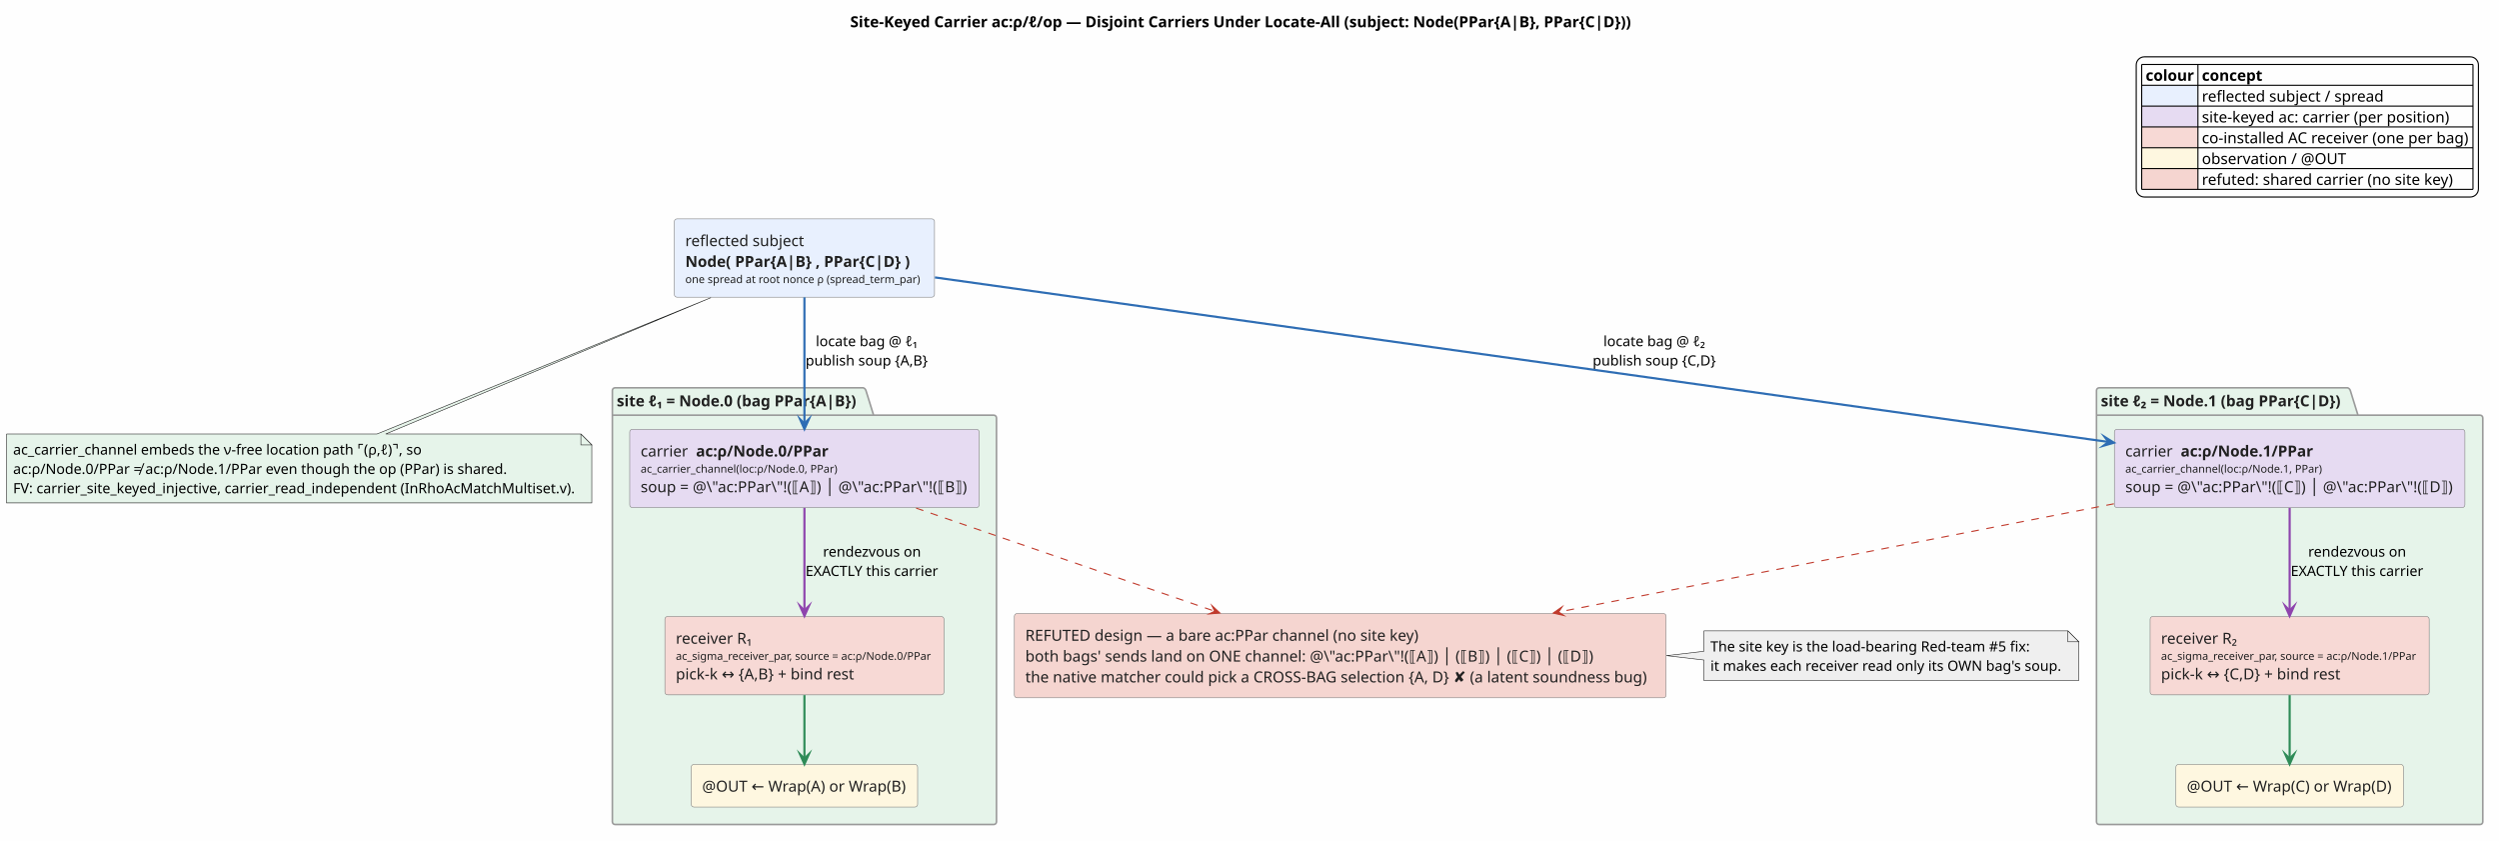
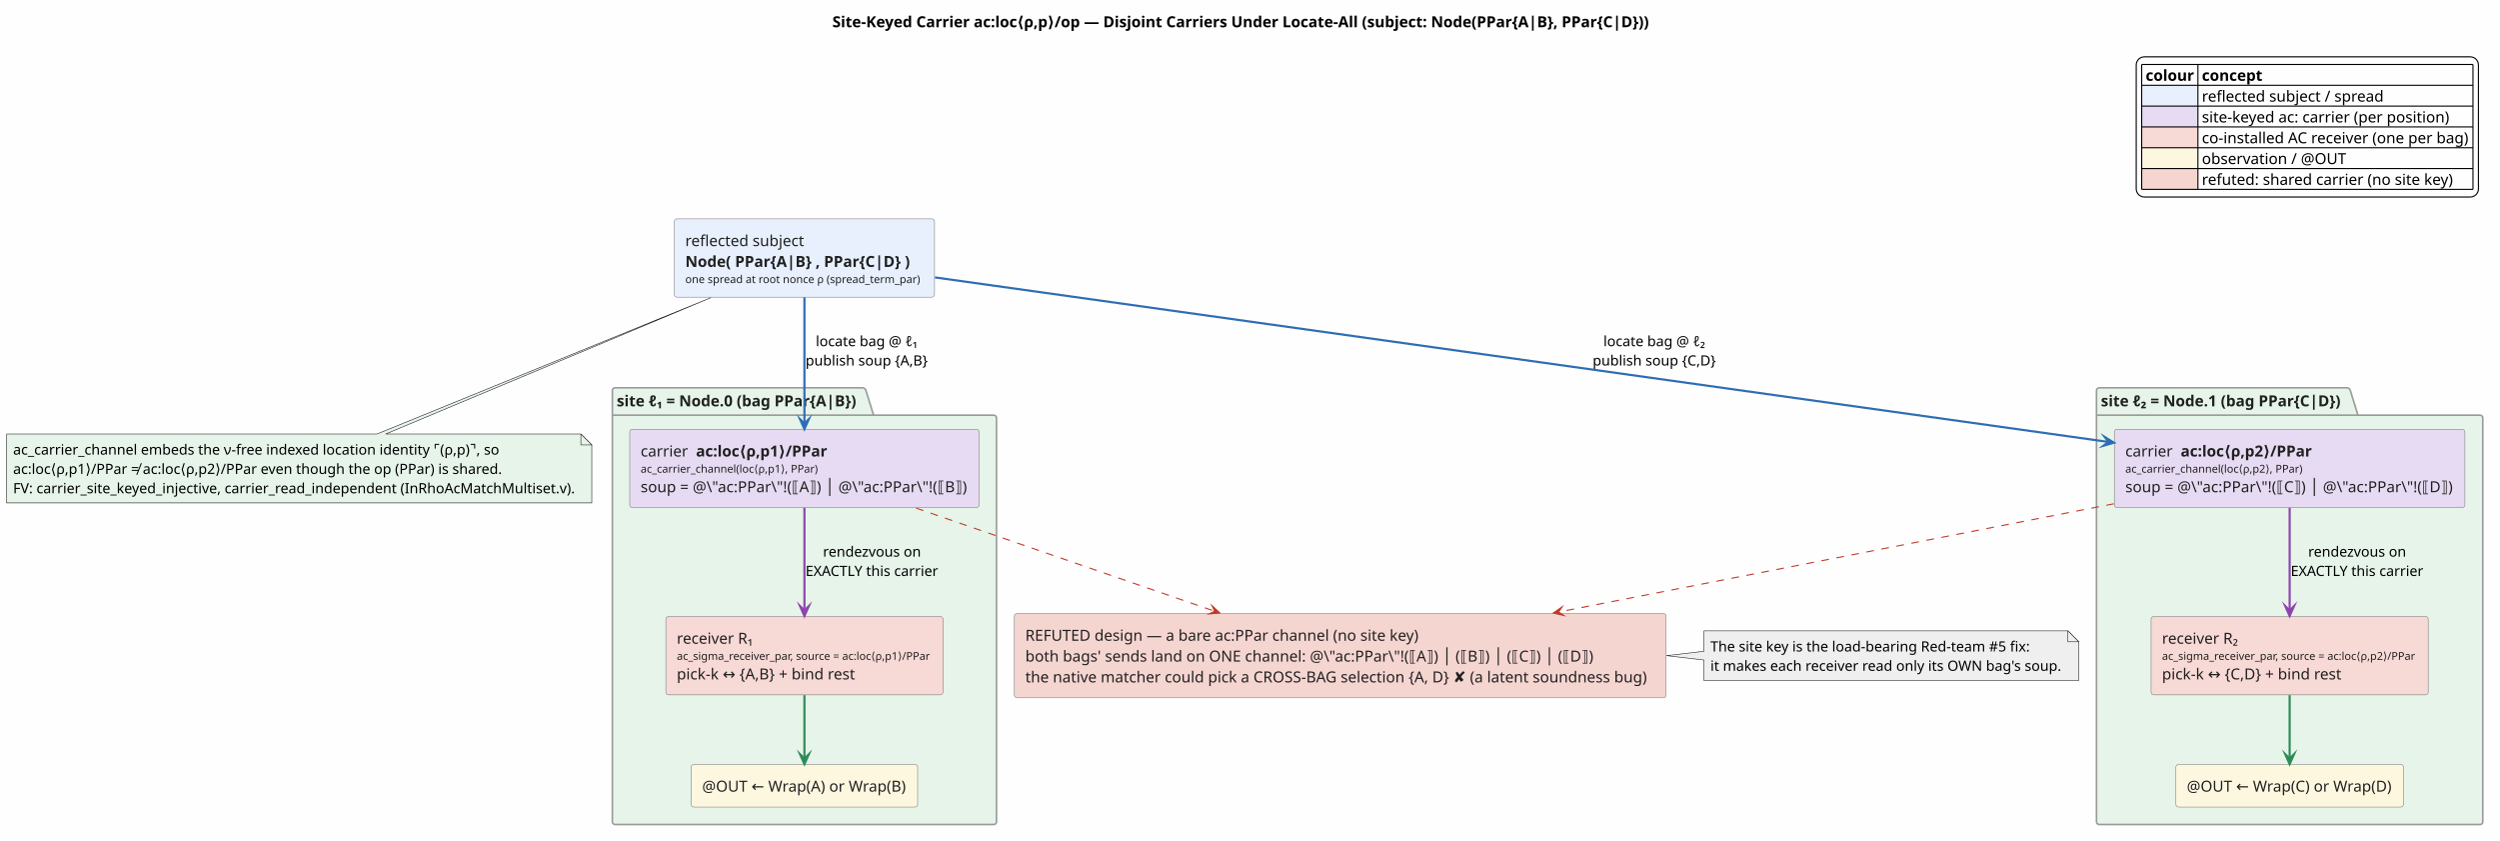
<svg xmlns="http://www.w3.org/2000/svg" contentStyleType="text/css" data-diagram-type="DESCRIPTION" height="770px" preserveAspectRatio="none" style="width:2290px;height:770px;background:#FEFEFE;" version="1.1" viewBox="0 0 2290 770" width="2290px" zoomAndPan="magnify">
  <defs />
  <g>
    <rect fill="#FEFEFE" height="770" style="stroke:none;stroke-width:1;" width="2290" x="0" y="0" />
    <g class="title" data-source-line="18">
-       <text fill="#000000" font-family="sans" font-size="14" font-weight="700" lengthAdjust="spacing" textLength="724.96" x="779.095" y="24.966">Site-Keyed Carrier  ac:ρ/ℓ/op  — Disjoint Carriers Under Locate-All  (subject: Node(PPar{A|B}, PPar{C|D}))</text>
+       <text fill="#000000" font-family="sans" font-size="14" font-weight="700" lengthAdjust="spacing" textLength="757.65" x="762.75" y="24.966">Site-Keyed Carrier  ac:loc⟨ρ,p⟩/op  — Disjoint Carriers Under Locate-All  (subject: Node(PPar{A|B}, PPar{C|D}))</text>
    </g>
    <g class="legend" data-source-line="20">
      <rect fill="none" height="128.407" rx="7.5" ry="7.5" style="stroke:#000000;stroke-width:1;" width="313.589" x="1957.561" y="52.068" />
      <text fill="#000000" font-family="sans" font-size="14" font-weight="700" lengthAdjust="spacing" textLength="44.254" x="1966.201" y="74.034">colour</text>
      <text fill="#000000" font-family="sans" font-size="14" font-weight="700" lengthAdjust="spacing" textLength="55.58" x="2017.735" y="74.034">concept</text>
      <rect fill="#E8F0FE" height="19.068" style="stroke:none;stroke-width:1;" width="51.534" x="1962.561" y="78.136" />
      <text fill="#000000" font-family="sans" font-size="14" lengthAdjust="spacing" textLength="3.64" x="1962.561" y="93.102"> </text>
      <text fill="#000000" font-family="sans" font-size="14" lengthAdjust="spacing" textLength="167.117" x="2017.735" y="93.102">reflected subject / spread</text>
      <rect fill="#E6DBF2" height="19.068" style="stroke:none;stroke-width:1;" width="51.534" x="1962.561" y="97.204" />
      <text fill="#000000" font-family="sans" font-size="14" lengthAdjust="spacing" textLength="3.64" x="1962.561" y="112.17"> </text>
      <text fill="#000000" font-family="sans" font-size="14" lengthAdjust="spacing" textLength="226.981" x="2017.735" y="112.17">site-keyed ac: carrier (per position)</text>
      <rect fill="#F7D9D5" height="19.068" style="stroke:none;stroke-width:1;" width="51.534" x="1962.561" y="116.272" />
      <text fill="#000000" font-family="sans" font-size="14" lengthAdjust="spacing" textLength="3.64" x="1962.561" y="131.238"> </text>
      <text fill="#000000" font-family="sans" font-size="14" lengthAdjust="spacing" textLength="244.775" x="2017.735" y="131.238">co-installed AC receiver (one per bag)</text>
      <rect fill="#FEF7E0" height="19.068" style="stroke:none;stroke-width:1;" width="51.534" x="1962.561" y="135.34" />
      <text fill="#000000" font-family="sans" font-size="14" lengthAdjust="spacing" textLength="3.64" x="1962.561" y="150.305"> </text>
      <text fill="#000000" font-family="sans" font-size="14" lengthAdjust="spacing" textLength="132.244" x="2017.735" y="150.305">observation / @OUT</text>
      <rect fill="#F5D5D0" height="19.068" style="stroke:none;stroke-width:1;" width="51.534" x="1962.561" y="154.407" />
      <text fill="#000000" font-family="sans" font-size="14" lengthAdjust="spacing" textLength="3.64" x="1962.561" y="169.373"> </text>
      <text fill="#000000" font-family="sans" font-size="14" lengthAdjust="spacing" textLength="230.887" x="2017.735" y="169.373">refuted: shared carrier (no site key)</text>
      <line style="stroke:#000000;stroke-width:1;" x1="1962.561" x2="2266.15" y1="59.068" y2="59.068" />
      <line style="stroke:#000000;stroke-width:1;" x1="1962.561" x2="2266.15" y1="78.136" y2="78.136" />
      <line style="stroke:#000000;stroke-width:1;" x1="1962.561" x2="2266.15" y1="97.204" y2="97.204" />
      <line style="stroke:#000000;stroke-width:1;" x1="1962.561" x2="2266.15" y1="116.272" y2="116.272" />
      <line style="stroke:#000000;stroke-width:1;" x1="1962.561" x2="2266.15" y1="135.34" y2="135.34" />
      <line style="stroke:#000000;stroke-width:1;" x1="1962.561" x2="2266.15" y1="154.407" y2="154.407" />
      <line style="stroke:#000000;stroke-width:1;" x1="1962.561" x2="2266.15" y1="173.475" y2="173.475" />
      <line style="stroke:#000000;stroke-width:1;" x1="1962.561" x2="1962.561" y1="59.068" y2="173.475" />
      <line style="stroke:#000000;stroke-width:1;" x1="2014.095" x2="2014.095" y1="59.068" y2="173.475" />
      <line style="stroke:#000000;stroke-width:1;" x1="2266.15" x2="2266.15" y1="59.068" y2="173.475" />
    </g>
    <g class="cluster" data-qualified-name="site .. . Node.0   .bag PPar.A.B.." data-source-line="31" id="ent0002">
      <path d="M563.65,355.225 L791.015,355.225 A3.75,3.75 0 0 1 793.515,357.725 L800.515,380.293 L910.65,380.293 A2.5,2.5 0 0 1 913.15,382.793 L913.15,752.755 A2.5,2.5 0 0 1 910.65,755.255 L563.65,755.255 A2.5,2.5 0 0 1 561.15,752.755 L561.15,357.725 A2.5,2.5 0 0 1 563.65,355.225" fill="#E6F4EA" style="stroke:#9A9A9A;stroke-width:1.5;" />
      <line style="stroke:#9A9A9A;stroke-width:1.5;" x1="561.15" x2="800.515" y1="380.293" y2="380.293" />
      <text fill="#202020" font-family="sans" font-size="14" font-weight="700" lengthAdjust="spacing" textLength="226.365" x="565.15" y="372.191">site ℓ₁ = Node.0   (bag PPar{A|B})</text>
    </g>
    <g class="cluster" data-qualified-name="site .. . Node.1   .bag PPar.C.D.." data-source-line="37" id="ent0006">
      <path d="M1923.65,355.225 L2151.253,355.225 A3.75,3.75 0 0 1 2153.753,357.725 L2160.753,380.293 L2272.65,380.293 A2.5,2.5 0 0 1 2275.15,382.793 L2275.15,752.755 A2.5,2.5 0 0 1 2272.65,755.255 L1923.65,755.255 A2.5,2.5 0 0 1 1921.15,752.755 L1921.15,357.725 A2.5,2.5 0 0 1 1923.65,355.225" fill="#E6F4EA" style="stroke:#9A9A9A;stroke-width:1.5;" />
      <line style="stroke:#9A9A9A;stroke-width:1.5;" x1="1921.15" x2="2160.753" y1="380.293" y2="380.293" />
      <text fill="#202020" font-family="sans" font-size="14" font-weight="700" lengthAdjust="spacing" textLength="226.603" x="1925.15" y="372.191">site ℓ₂ = Node.1   (bag PPar{C|D})</text>
    </g>
    <g class="entity" data-qualified-name="site .. . Node.0   .bag PPar.A.B...C1" data-source-line="32" id="ent0003">
      <rect fill="#E6DBF2" height="71.756" rx="2.5" ry="2.5" style="stroke:#7A7A7A;stroke-width:0.5;" width="320.194" x="577.05" y="393.225" />
      <text fill="#202020" font-family="sans" font-size="14" lengthAdjust="spacing" textLength="43.428" x="587.05" y="418.191">carrier</text>
-       <text fill="#202020" font-family="sans" font-size="14" font-weight="700" lengthAdjust="spacing" textLength="121.128" x="637.758" y="418.191">ac:ρ/Node.0/PPar</text>
-       <text fill="#202020" font-family="sans" font-size="10" lengthAdjust="spacing" textLength="180.27" x="587.05" y="432.983">ac_carrier_channel(loc:ρ/Node.0, PPar)</text>
+       <text fill="#202020" font-family="sans" font-size="14" font-weight="700" lengthAdjust="spacing" textLength="119.826" x="637.758" y="418.191">ac:loc⟨ρ,p1⟩/PPar</text>
+       <text fill="#202020" font-family="sans" font-size="10" lengthAdjust="spacing" textLength="162.383" x="587.05" y="432.983">ac_carrier_channel(loc⟨ρ,p1⟩, PPar)</text>
      <text fill="#202020" font-family="sans" font-size="14" lengthAdjust="spacing" textLength="300.194" x="587.05" y="450.879">soup = @\"ac:PPar\"!(⟦A⟧) │ @\"ac:PPar\"!(⟦B⟧)</text>
    </g>
    <g class="entity" data-qualified-name="site .. . Node.0   .bag PPar.A.B...R1" data-source-line="33" id="ent0004">
-       <rect fill="#F7D9D5" height="71.756" rx="2.5" ry="2.5" style="stroke:#7A7A7A;stroke-width:0.5;" width="255.74" x="609.28" y="564.705" />
-       <text fill="#202020" font-family="sans" font-size="14" lengthAdjust="spacing" textLength="69.944" x="619.28" y="589.671">receiver R₁</text>
-       <text fill="#202020" font-family="sans" font-size="10" lengthAdjust="spacing" textLength="235.74" x="619.28" y="604.463">ac_sigma_receiver_par, source = ac:ρ/Node.0/PPar</text>
-       <text fill="#202020" font-family="sans" font-size="14" lengthAdjust="spacing" textLength="170.98" x="619.28" y="622.359">pick-k ↔ {A,B}  +  bind rest</text>
+       <rect fill="#F7D9D5" height="71.756" rx="2.5" ry="2.5" style="stroke:#7A7A7A;stroke-width:0.5;" width="253.963" x="610.17" y="564.705" />
+       <text fill="#202020" font-family="sans" font-size="14" lengthAdjust="spacing" textLength="69.944" x="620.17" y="589.671">receiver R₁</text>
+       <text fill="#202020" font-family="sans" font-size="10" lengthAdjust="spacing" textLength="233.963" x="620.17" y="604.463">ac_sigma_receiver_par, source = ac:loc⟨ρ,p1⟩/PPar</text>
+       <text fill="#202020" font-family="sans" font-size="14" lengthAdjust="spacing" textLength="170.98" x="620.17" y="622.359">pick-k ↔ {A,B}  +  bind rest</text>
    </g>
    <g class="entity" data-qualified-name="site .. . Node.0   .bag PPar.A.B...O1" data-source-line="34" id="ent0005">
      <rect fill="#FEF7E0" height="39.068" rx="2.5" ry="2.5" style="stroke:#7A7A7A;stroke-width:0.5;" width="207.458" x="633.42" y="700.185" />
      <text fill="#202020" font-family="sans" font-size="14" lengthAdjust="spacing" textLength="187.458" x="643.42" y="725.151">@OUT ← Wrap(A) or Wrap(B)</text>
    </g>
    <g class="entity" data-qualified-name="site .. . Node.1   .bag PPar.C.D...C2" data-source-line="38" id="ent0007">
      <rect fill="#E6DBF2" height="71.756" rx="2.5" ry="2.5" style="stroke:#7A7A7A;stroke-width:0.5;" width="321.216" x="1937.54" y="393.225" />
      <text fill="#202020" font-family="sans" font-size="14" lengthAdjust="spacing" textLength="43.428" x="1947.54" y="418.191">carrier</text>
-       <text fill="#202020" font-family="sans" font-size="14" font-weight="700" lengthAdjust="spacing" textLength="121.128" x="1998.248" y="418.191">ac:ρ/Node.1/PPar</text>
-       <text fill="#202020" font-family="sans" font-size="10" lengthAdjust="spacing" textLength="180.27" x="1947.54" y="432.983">ac_carrier_channel(loc:ρ/Node.1, PPar)</text>
+       <text fill="#202020" font-family="sans" font-size="14" font-weight="700" lengthAdjust="spacing" textLength="119.826" x="1998.248" y="418.191">ac:loc⟨ρ,p2⟩/PPar</text>
+       <text fill="#202020" font-family="sans" font-size="10" lengthAdjust="spacing" textLength="162.383" x="1947.54" y="432.983">ac_carrier_channel(loc⟨ρ,p2⟩, PPar)</text>
      <text fill="#202020" font-family="sans" font-size="14" lengthAdjust="spacing" textLength="301.216" x="1947.54" y="450.879">soup = @\"ac:PPar\"!(⟦C⟧) │ @\"ac:PPar\"!(⟦D⟧)</text>
    </g>
    <g class="entity" data-qualified-name="site .. . Node.1   .bag PPar.C.D...R2" data-source-line="39" id="ent0008">
-       <rect fill="#F7D9D5" height="71.756" rx="2.5" ry="2.5" style="stroke:#7A7A7A;stroke-width:0.5;" width="255.74" x="1970.28" y="564.705" />
-       <text fill="#202020" font-family="sans" font-size="14" lengthAdjust="spacing" textLength="69.944" x="1980.28" y="589.671">receiver R₂</text>
-       <text fill="#202020" font-family="sans" font-size="10" lengthAdjust="spacing" textLength="235.74" x="1980.28" y="604.463">ac_sigma_receiver_par, source = ac:ρ/Node.1/PPar</text>
-       <text fill="#202020" font-family="sans" font-size="14" lengthAdjust="spacing" textLength="172.002" x="1980.28" y="622.359">pick-k ↔ {C,D}  +  bind rest</text>
+       <rect fill="#F7D9D5" height="71.756" rx="2.5" ry="2.5" style="stroke:#7A7A7A;stroke-width:0.5;" width="253.963" x="1971.17" y="564.705" />
+       <text fill="#202020" font-family="sans" font-size="14" lengthAdjust="spacing" textLength="69.944" x="1981.17" y="589.671">receiver R₂</text>
+       <text fill="#202020" font-family="sans" font-size="10" lengthAdjust="spacing" textLength="233.963" x="1981.17" y="604.463">ac_sigma_receiver_par, source = ac:loc⟨ρ,p2⟩/PPar</text>
+       <text fill="#202020" font-family="sans" font-size="14" lengthAdjust="spacing" textLength="172.002" x="1981.17" y="622.359">pick-k ↔ {C,D}  +  bind rest</text>
    </g>
    <g class="entity" data-qualified-name="site .. . Node.1   .bag PPar.C.D...O2" data-source-line="40" id="ent0009">
      <rect fill="#FEF7E0" height="39.068" rx="2.5" ry="2.5" style="stroke:#7A7A7A;stroke-width:0.5;" width="208.48" x="1993.91" y="700.185" />
      <text fill="#202020" font-family="sans" font-size="14" lengthAdjust="spacing" textLength="188.48" x="2003.91" y="725.151">@OUT ← Wrap(C) or Wrap(D)</text>
    </g>
    <g class="entity" data-qualified-name="SUB" data-source-line="29" id="ent0001">
      <rect fill="#E8F0FE" height="71.756" rx="2.5" ry="2.5" style="stroke:#7A7A7A;stroke-width:0.5;" width="238.42" x="617.94" y="200.475" />
      <text fill="#202020" font-family="sans" font-size="14" lengthAdjust="spacing" textLength="109.172" x="627.94" y="225.441">reflected subject</text>
      <text fill="#202020" font-family="sans" font-size="14" font-weight="700" lengthAdjust="spacing" textLength="205.169" x="627.94" y="244.509">Node( PPar{A|B} , PPar{C|D} )</text>
      <text fill="#202020" font-family="sans" font-size="10" lengthAdjust="spacing" textLength="218.42" x="627.94" y="259.301">one spread at root nonce ρ  (spread_term_par)</text>
    </g>
    <g class="entity" data-qualified-name="GMN16" data-source-line="51" id="ent0017">
      <path d="M6,397.545 L6,460.663 A0,0 0 0 0 6,460.663 L542.294,460.663 A0,0 0 0 0 542.294,460.663 L542.294,407.545 L532.294,397.545 L353.44,397.545 L651.42,272.675 L345.44,397.545 L6,397.545 A0,0 0 0 0 6,397.545" fill="#E6F4EA" style="stroke:#181818;stroke-width:0.5;" />
      <path d="M532.294,397.545 L532.294,407.545 L542.294,407.545 L532.294,397.545" fill="#E6F4EA" style="stroke:#181818;stroke-width:0.5;" />
-       <text fill="#000000" font-family="sans" font-size="13" lengthAdjust="spacing" textLength="374.199" x="12" y="416.442">ac_carrier_channel embeds the ν-free location path ⌜(ρ,ℓ)⌝, so</text>
-       <text fill="#000000" font-family="sans" font-size="13" lengthAdjust="spacing" textLength="456.442" x="12" y="434.148">ac:ρ/Node.0/PPar ≠ ac:ρ/Node.1/PPar even though the op (PPar) is shared.</text>
+       <text fill="#000000" font-family="sans" font-size="13" lengthAdjust="spacing" textLength="445.803" x="12" y="416.442">ac_carrier_channel embeds the ν-free indexed location identity ⌜(ρ,p)⌝, so</text>
+       <text fill="#000000" font-family="sans" font-size="13" lengthAdjust="spacing" textLength="451.821" x="12" y="434.148">ac:loc⟨ρ,p1⟩/PPar ≠ ac:loc⟨ρ,p2⟩/PPar even though the op (PPar) is shared.</text>
      <text fill="#000000" font-family="sans" font-size="13" lengthAdjust="spacing" textLength="515.294" x="12" y="451.854">FV: carrier_site_keyed_injective, carrier_read_independent (InRhoAcMatchMultiset.v).</text>
    </g>
    <g class="entity" data-qualified-name="BAD" data-source-line="56" id="ent0019">
      <rect fill="#F5D5D0" height="77.204" rx="2.5" ry="2.5" style="stroke:#7A7A7A;stroke-width:0.5;" width="597.216" x="929.54" y="561.985" />
      <text fill="#202020" font-family="sans" font-size="14" lengthAdjust="spacing" textLength="368.143" x="939.54" y="586.951">REFUTED design — a bare  ac:PPar  channel (no site key)</text>
      <text fill="#202020" font-family="sans" font-size="14" lengthAdjust="spacing" textLength="524.79" x="939.54" y="606.019">both bags' sends land on ONE channel:  @\"ac:PPar\"!(⟦A⟧) │ (⟦B⟧) │ (⟦C⟧) │ (⟦D⟧)</text>
      <text fill="#202020" font-family="sans" font-size="14" lengthAdjust="spacing" textLength="577.216" x="939.54" y="625.087">the native matcher could pick a CROSS-BAG selection {A, D}  ✘  (a latent soundness bug)</text>
    </g>
    <g class="entity" data-qualified-name="GMN22" data-source-line="61" id="ent0023">
      <path d="M1561.37,577.875 L1561.37,596.585 L1527,600.585 L1561.37,604.585 L1561.37,623.288 A0,0 0 0 0 1561.37,623.288 L1904.926,623.288 A0,0 0 0 0 1904.926,623.288 L1904.926,587.875 L1894.926,577.875 L1561.37,577.875 A0,0 0 0 0 1561.37,577.875" fill="#EFEFEF" style="stroke:#181818;stroke-width:0.5;" />
      <path d="M1894.926,577.875 L1894.926,587.875 L1904.926,587.875 L1894.926,577.875" fill="#EFEFEF" style="stroke:#181818;stroke-width:0.5;" />
      <text fill="#000000" font-family="sans" font-size="13" lengthAdjust="spacing" textLength="292.942" x="1567.37" y="596.772">The site key is the load-bearing Red-team #5 fix:</text>
      <text fill="#000000" font-family="sans" font-size="13" lengthAdjust="spacing" textLength="322.556" x="1567.37" y="614.478">it makes each receiver read only its OWN bag's soup.</text>
    </g>
    <g class="link" data-entity-1="ent0001" data-entity-2="ent0003" data-link-type="dependency" data-source-line="43" id="lnk10">
      <path d="M737.15,272.335 C737.15,306.645 737.15,353.675 737.15,388.015" fill="none" id="SUB-to-C1" style="stroke:#2E6DB4;stroke-width:2;" />
      <polygon fill="#2E6DB4" points="737.15,393.015,741.15,384.015,737.15,388.015,733.15,384.015,737.15,393.015" style="stroke:#2E6DB4;stroke-width:2;stroke-linejoin:miter;stroke-miterlimit:10;" />
      <text fill="#000000" font-family="sans" font-size="13" lengthAdjust="spacing" textLength="93.197" x="747.549" y="317.122">locate bag @ ℓ₁</text>
      <text fill="#000000" font-family="sans" font-size="13" lengthAdjust="spacing" textLength="111.995" x="738.15" y="334.828">publish soup {A,B}</text>
    </g>
    <g class="link" data-entity-1="ent0001" data-entity-2="ent0007" data-link-type="dependency" data-source-line="44" id="lnk11">
      <path d="M856.73,254.115 C1101.68,288.445 1655.658,366.091 1932.168,404.841" fill="none" id="SUB-to-C2" style="stroke:#2E6DB4;stroke-width:2;" />
      <polygon fill="#2E6DB4" points="1937.12,405.535,1928.762,400.325,1932.168,404.841,1927.652,408.248,1937.12,405.535" style="stroke:#2E6DB4;stroke-width:2;stroke-linejoin:miter;stroke-miterlimit:10;" />
      <text fill="#000000" font-family="sans" font-size="13" lengthAdjust="spacing" textLength="93.197" x="1469.333" y="317.122">locate bag @ ℓ₂</text>
      <text fill="#000000" font-family="sans" font-size="13" lengthAdjust="spacing" textLength="112.944" x="1459.46" y="334.828">publish soup {C,D}</text>
    </g>
    <g class="link" data-entity-1="ent0003" data-entity-2="ent0004" data-link-type="dependency" data-source-line="45" id="lnk12">
      <path d="M737.15,465.225 C737.15,494.215 737.15,530.165 737.15,559.225" fill="none" id="C1-to-R1" style="stroke:#8E44AD;stroke-width:2;" />
      <polygon fill="#8E44AD" points="737.15,564.225,741.15,555.225,737.15,559.225,733.15,555.225,737.15,564.225" style="stroke:#8E44AD;stroke-width:2;stroke-linejoin:miter;stroke-miterlimit:10;" />
      <text fill="#000000" font-family="sans" font-size="13" lengthAdjust="spacing" textLength="90.181" x="754.14" y="509.882">rendezvous on</text>
      <text fill="#000000" font-family="sans" font-size="13" lengthAdjust="spacing" textLength="122.161" x="738.15" y="527.588">EXACTLY this carrier</text>
    </g>
    <g class="link" data-entity-1="ent0007" data-entity-2="ent0008" data-link-type="dependency" data-source-line="46" id="lnk13">
      <path d="M2098.15,465.225 C2098.15,494.215 2098.15,530.165 2098.15,559.225" fill="none" id="C2-to-R2" style="stroke:#8E44AD;stroke-width:2;" />
      <polygon fill="#8E44AD" points="2098.15,564.225,2102.15,555.225,2098.15,559.225,2094.15,555.225,2098.15,564.225" style="stroke:#8E44AD;stroke-width:2;stroke-linejoin:miter;stroke-miterlimit:10;" />
      <text fill="#000000" font-family="sans" font-size="13" lengthAdjust="spacing" textLength="90.181" x="2115.14" y="509.882">rendezvous on</text>
      <text fill="#000000" font-family="sans" font-size="13" lengthAdjust="spacing" textLength="122.161" x="2099.15" y="527.588">EXACTLY this carrier</text>
    </g>
    <g class="link" data-entity-1="ent0004" data-entity-2="ent0005" data-link-type="dependency" data-source-line="47" id="lnk14">
      <path d="M737.15,636.725 C737.15,657.485 737.15,677.945 737.15,694.925" fill="none" id="R1-to-O1" style="stroke:#2E8B57;stroke-width:2;" />
      <polygon fill="#2E8B57" points="737.15,699.925,741.15,690.925,737.15,694.925,733.15,690.925,737.15,699.925" style="stroke:#2E8B57;stroke-width:2;stroke-linejoin:miter;stroke-miterlimit:10;" />
    </g>
    <g class="link" data-entity-1="ent0008" data-entity-2="ent0009" data-link-type="dependency" data-source-line="48" id="lnk15">
      <path d="M2098.15,636.725 C2098.15,657.485 2098.15,677.945 2098.15,694.925" fill="none" id="R2-to-O2" style="stroke:#2E8B57;stroke-width:2;" />
      <polygon fill="#2E8B57" points="2098.15,699.925,2102.15,690.925,2098.15,694.925,2094.15,690.925,2098.15,699.925" style="stroke:#2E8B57;stroke-width:2;stroke-linejoin:miter;stroke-miterlimit:10;" />
    </g>
    <g class="link" data-entity-1="ent0003" data-entity-2="ent0019" data-link-type="dependency" data-source-line="58" id="lnk20">
      <path d="M839.48,465.425 C920.84,493.515 1029.734,531.094 1113.114,559.874" fill="none" id="C1-to-BAD" style="stroke:#C0392B;stroke-width:1;stroke-dasharray:7,7;" />
      <polygon fill="#C0392B" points="1117.84,561.505,1110.638,554.788,1113.114,559.874,1108.027,562.35,1117.84,561.505" style="stroke:#C0392B;stroke-width:1;stroke-linejoin:miter;stroke-miterlimit:10;" />
    </g>
    <g class="link" data-entity-1="ent0007" data-entity-2="ent0019" data-link-type="dependency" data-source-line="59" id="lnk21">
      <path d="M1937.05,461.485 C1791.91,489.765 1583.078,530.45 1428.268,560.6" fill="none" id="C2-to-BAD" style="stroke:#C0392B;stroke-width:1;stroke-dasharray:7,7;" />
      <polygon fill="#C0392B" points="1423.36,561.555,1432.959,563.761,1428.268,560.6,1431.429,555.909,1423.36,561.555" style="stroke:#C0392B;stroke-width:1;stroke-linejoin:miter;stroke-miterlimit:10;" />
    </g>
  </g>
</svg>
